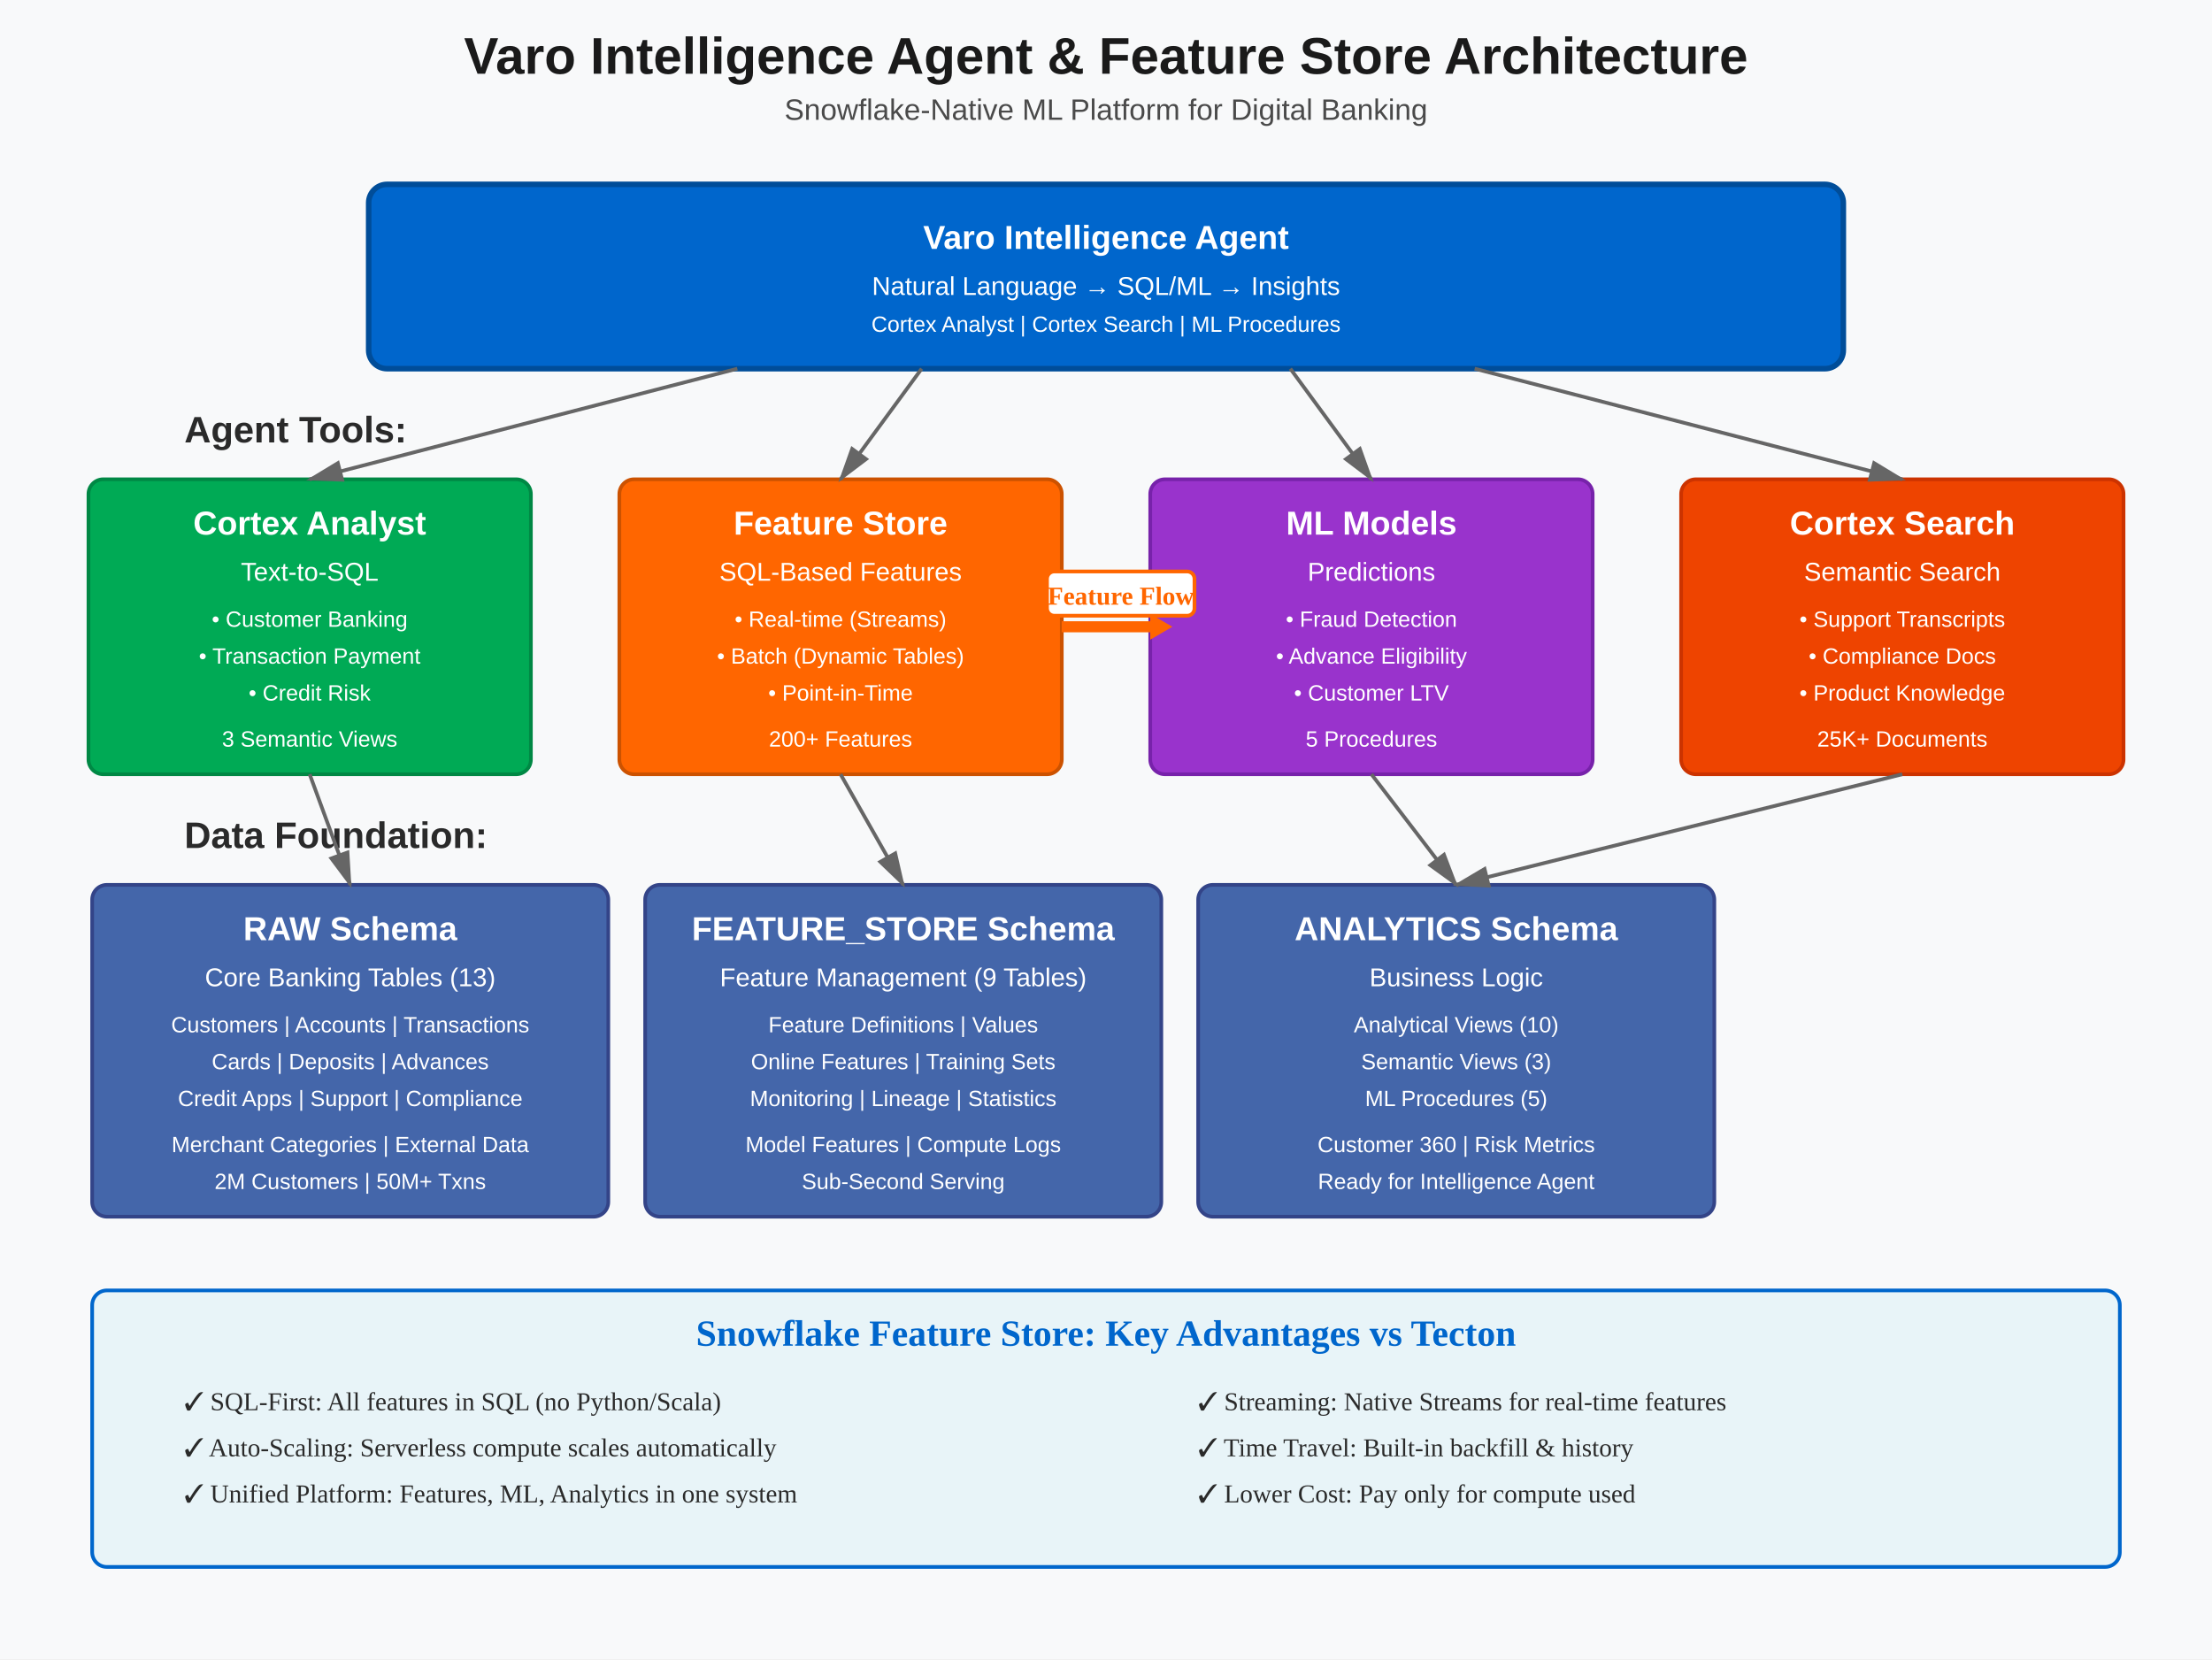
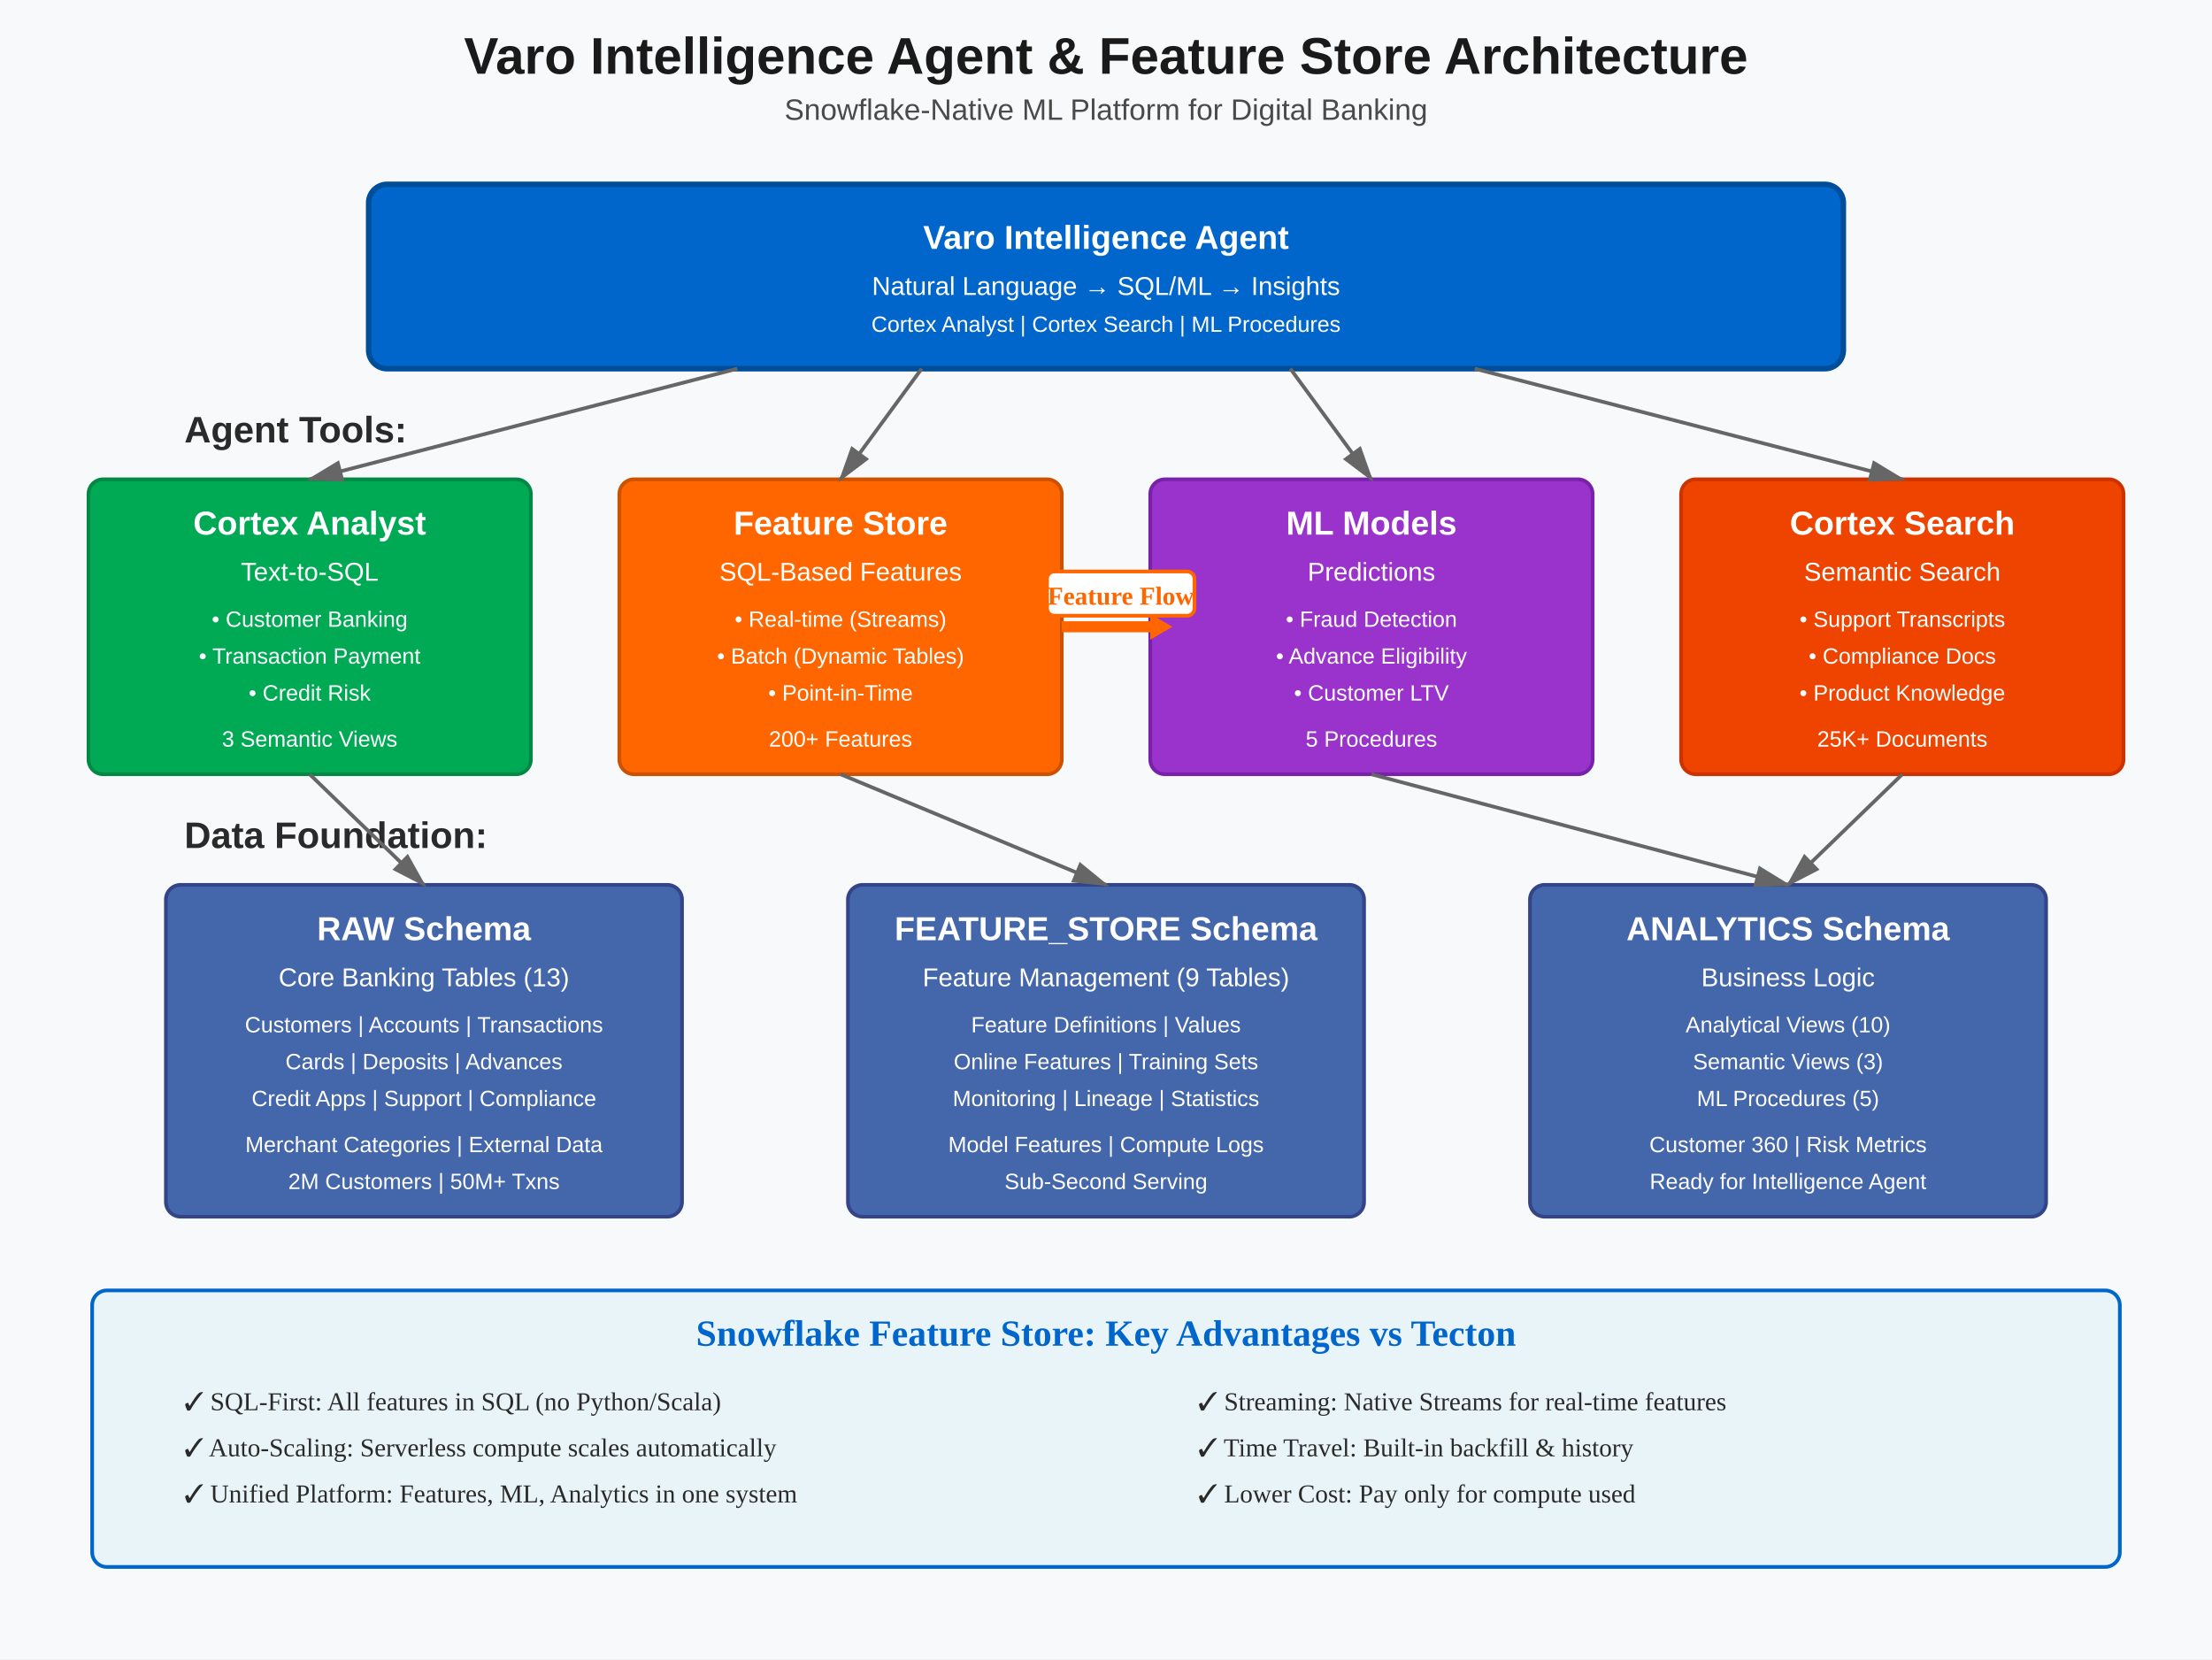
<svg xmlns="http://www.w3.org/2000/svg" viewBox="0 0 1200 900" width="1200" height="900">
  <defs>
    <style>
      .title { font: bold 28px Arial, sans-serif; fill: #1a1a1a; }
      .subtitle { font: 16px Arial, sans-serif; fill: #4a4a4a; }
      .box-title { font: bold 18px Arial, sans-serif; fill: white; }
      .box-subtitle { font: 14px Arial, sans-serif; fill: white; }
      .box-item { font: 12px Arial, sans-serif; fill: white; }
      .layer-label { font: bold 20px Arial, sans-serif; fill: #2a2a2a; }
    </style>
  </defs>
  <rect width="1200" height="900" fill="#f8f9fa" />
  <text x="600" y="40" class="title" text-anchor="middle">Varo Intelligence Agent &amp; Feature Store Architecture</text>
  <text x="600" y="65" class="subtitle" text-anchor="middle">Snowflake-Native ML Platform for Digital Banking</text>
  <rect x="200" y="100" width="800" height="100" fill="#0066cc" stroke="#004d99" stroke-width="3" rx="10" />
  <text x="600" y="135" class="box-title" text-anchor="middle">Varo Intelligence Agent</text>
  <text x="600" y="160" class="box-subtitle" text-anchor="middle">Natural Language → SQL/ML → Insights</text>
  <text x="600" y="180" class="box-item" text-anchor="middle">Cortex Analyst | Cortex Search | ML Procedures</text>
  <text x="100" y="240" class="layer-label">Agent Tools:</text>
  <rect x="48" y="260" width="240" height="160" fill="#00aa55" stroke="#008844" stroke-width="2" rx="8" />
  <text x="168" y="290" class="box-title" text-anchor="middle">Cortex Analyst</text>
  <text x="168" y="315" class="box-subtitle" text-anchor="middle">Text-to-SQL</text>
  <text x="168" y="340" class="box-item" text-anchor="middle">• Customer Banking</text>
  <text x="168" y="360" class="box-item" text-anchor="middle">• Transaction Payment</text>
  <text x="168" y="380" class="box-item" text-anchor="middle">• Credit Risk</text>
  <text x="168" y="405" class="box-item" text-anchor="middle" font-weight="bold">3 Semantic Views</text>
  <rect x="336" y="260" width="240" height="160" fill="#ff6600" stroke="#cc5200" stroke-width="2" rx="8" />
  <text x="456" y="290" class="box-title" text-anchor="middle">Feature Store</text>
  <text x="456" y="315" class="box-subtitle" text-anchor="middle">SQL-Based Features</text>
  <text x="456" y="340" class="box-item" text-anchor="middle">• Real-time (Streams)</text>
  <text x="456" y="360" class="box-item" text-anchor="middle">• Batch (Dynamic Tables)</text>
  <text x="456" y="380" class="box-item" text-anchor="middle">• Point-in-Time</text>
  <text x="456" y="405" class="box-item" text-anchor="middle" font-weight="bold">200+ Features</text>
  <rect x="624" y="260" width="240" height="160" fill="#9933cc" stroke="#7722aa" stroke-width="2" rx="8" />
  <text x="744" y="290" class="box-title" text-anchor="middle">ML Models</text>
  <text x="744" y="315" class="box-subtitle" text-anchor="middle">Predictions</text>
  <text x="744" y="340" class="box-item" text-anchor="middle">• Fraud Detection</text>
  <text x="744" y="360" class="box-item" text-anchor="middle">• Advance Eligibility</text>
  <text x="744" y="380" class="box-item" text-anchor="middle">• Customer LTV</text>
  <text x="744" y="405" class="box-item" text-anchor="middle" font-weight="bold">5 Procedures</text>
  <rect x="912" y="260" width="240" height="160" fill="#ee4400" stroke="#cc3300" stroke-width="2" rx="8" />
  <text x="1032" y="290" class="box-title" text-anchor="middle">Cortex Search</text>
  <text x="1032" y="315" class="box-subtitle" text-anchor="middle">Semantic Search</text>
  <text x="1032" y="340" class="box-item" text-anchor="middle">• Support Transcripts</text>
  <text x="1032" y="360" class="box-item" text-anchor="middle">• Compliance Docs</text>
  <text x="1032" y="380" class="box-item" text-anchor="middle">• Product Knowledge</text>
  <text x="1032" y="405" class="box-item" text-anchor="middle" font-weight="bold">25K+ Documents</text>
  <text x="100" y="460" class="layer-label">Data Foundation:</text>
-   <rect x="50" y="480" width="280" height="180" fill="#4466aa" stroke="#334488" stroke-width="2" rx="8" />
-   <text x="190" y="510" class="box-title" text-anchor="middle">RAW Schema</text>
-   <text x="190" y="535" class="box-subtitle" text-anchor="middle">Core Banking Tables (13)</text>
-   <text x="190" y="560" class="box-item" text-anchor="middle">Customers | Accounts | Transactions</text>
-   <text x="190" y="580" class="box-item" text-anchor="middle">Cards | Deposits | Advances</text>
-   <text x="190" y="600" class="box-item" text-anchor="middle">Credit Apps | Support | Compliance</text>
-   <text x="190" y="625" class="box-item" text-anchor="middle">Merchant Categories | External Data</text>
-   <text x="190" y="645" class="box-item" text-anchor="middle" font-weight="bold">2M Customers | 50M+ Txns</text>
-   <rect x="350" y="480" width="280" height="180" fill="#4466aa" stroke="#334488" stroke-width="2" rx="8" />
-   <text x="490" y="510" class="box-title" text-anchor="middle">FEATURE_STORE Schema</text>
-   <text x="490" y="535" class="box-subtitle" text-anchor="middle">Feature Management (9 Tables)</text>
-   <text x="490" y="560" class="box-item" text-anchor="middle">Feature Definitions | Values</text>
-   <text x="490" y="580" class="box-item" text-anchor="middle">Online Features | Training Sets</text>
-   <text x="490" y="600" class="box-item" text-anchor="middle">Monitoring | Lineage | Statistics</text>
-   <text x="490" y="625" class="box-item" text-anchor="middle">Model Features | Compute Logs</text>
-   <text x="490" y="645" class="box-item" text-anchor="middle" font-weight="bold">Sub-Second Serving</text>
-   <rect x="650" y="480" width="280" height="180" fill="#4466aa" stroke="#334488" stroke-width="2" rx="8" />
-   <text x="790" y="510" class="box-title" text-anchor="middle">ANALYTICS Schema</text>
-   <text x="790" y="535" class="box-subtitle" text-anchor="middle">Business Logic</text>
-   <text x="790" y="560" class="box-item" text-anchor="middle">Analytical Views (10)</text>
-   <text x="790" y="580" class="box-item" text-anchor="middle">Semantic Views (3)</text>
-   <text x="790" y="600" class="box-item" text-anchor="middle">ML Procedures (5)</text>
-   <text x="790" y="625" class="box-item" text-anchor="middle">Customer 360 | Risk Metrics</text>
-   <text x="790" y="645" class="box-item" text-anchor="middle" font-weight="bold">Ready for Intelligence Agent</text>
+   <rect x="90" y="480" width="280" height="180" fill="#4466aa" stroke="#334488" stroke-width="2" rx="8" />
+   <text x="230" y="510" class="box-title" text-anchor="middle">RAW Schema</text>
+   <text x="230" y="535" class="box-subtitle" text-anchor="middle">Core Banking Tables (13)</text>
+   <text x="230" y="560" class="box-item" text-anchor="middle">Customers | Accounts | Transactions</text>
+   <text x="230" y="580" class="box-item" text-anchor="middle">Cards | Deposits | Advances</text>
+   <text x="230" y="600" class="box-item" text-anchor="middle">Credit Apps | Support | Compliance</text>
+   <text x="230" y="625" class="box-item" text-anchor="middle">Merchant Categories | External Data</text>
+   <text x="230" y="645" class="box-item" text-anchor="middle" font-weight="bold">2M Customers | 50M+ Txns</text>
+   <rect x="460" y="480" width="280" height="180" fill="#4466aa" stroke="#334488" stroke-width="2" rx="8" />
+   <text x="600" y="510" class="box-title" text-anchor="middle">FEATURE_STORE Schema</text>
+   <text x="600" y="535" class="box-subtitle" text-anchor="middle">Feature Management (9 Tables)</text>
+   <text x="600" y="560" class="box-item" text-anchor="middle">Feature Definitions | Values</text>
+   <text x="600" y="580" class="box-item" text-anchor="middle">Online Features | Training Sets</text>
+   <text x="600" y="600" class="box-item" text-anchor="middle">Monitoring | Lineage | Statistics</text>
+   <text x="600" y="625" class="box-item" text-anchor="middle">Model Features | Compute Logs</text>
+   <text x="600" y="645" class="box-item" text-anchor="middle" font-weight="bold">Sub-Second Serving</text>
+   <rect x="830" y="480" width="280" height="180" fill="#4466aa" stroke="#334488" stroke-width="2" rx="8" />
+   <text x="970" y="510" class="box-title" text-anchor="middle">ANALYTICS Schema</text>
+   <text x="970" y="535" class="box-subtitle" text-anchor="middle">Business Logic</text>
+   <text x="970" y="560" class="box-item" text-anchor="middle">Analytical Views (10)</text>
+   <text x="970" y="580" class="box-item" text-anchor="middle">Semantic Views (3)</text>
+   <text x="970" y="600" class="box-item" text-anchor="middle">ML Procedures (5)</text>
+   <text x="970" y="625" class="box-item" text-anchor="middle">Customer 360 | Risk Metrics</text>
+   <text x="970" y="645" class="box-item" text-anchor="middle" font-weight="bold">Ready for Intelligence Agent</text>
  <path d="M 400,200 L 168,260" stroke="#666" stroke-width="2" fill="none" marker-end="url(#arrowhead)" />
  <path d="M 500,200 L 456,260" stroke="#666" stroke-width="2" fill="none" marker-end="url(#arrowhead)" />
  <path d="M 700,200 L 744,260" stroke="#666" stroke-width="2" fill="none" marker-end="url(#arrowhead)" />
  <path d="M 800,200 L 1032,260" stroke="#666" stroke-width="2" fill="none" marker-end="url(#arrowhead)" />
-   <path d="M 168,420 L 190,480" stroke="#666" stroke-width="2" fill="none" marker-end="url(#arrowhead)" />
-   <path d="M 456,420 L 490,480" stroke="#666" stroke-width="2" fill="none" marker-end="url(#arrowhead)" />
-   <path d="M 744,420 L 790,480" stroke="#666" stroke-width="2" fill="none" marker-end="url(#arrowhead)" />
-   <path d="M 1032,420 L 790,480" stroke="#666" stroke-width="2" fill="none" marker-end="url(#arrowhead)" />
+   <path d="M 168,420 L 230,480" stroke="#666" stroke-width="2" fill="none" marker-end="url(#arrowhead)" />
+   <path d="M 456,420 L 600,480" stroke="#666" stroke-width="2" fill="none" marker-end="url(#arrowhead)" />
+   <path d="M 744,420 L 970,480" stroke="#666" stroke-width="2" fill="none" marker-end="url(#arrowhead)" />
+   <path d="M 1032,420 L 970,480" stroke="#666" stroke-width="2" fill="none" marker-end="url(#arrowhead)" />
  <path d="M 576,340 L 624,340" stroke="#ff6600" stroke-width="6" fill="none" />
  <polygon points="624,333 636,340 624,347" fill="#ff6600" />
  <rect x="568" y="310" width="80" height="24" fill="white" stroke="#ff6600" stroke-width="2" rx="4" />
  <text x="608" y="328" font-size="14" font-weight="bold" fill="#ff6600" text-anchor="middle">Feature Flow</text>
  <rect x="50" y="700" width="1100" height="150" fill="#e8f4f8" stroke="#0066cc" stroke-width="2" rx="8" />
  <text x="600" y="730" font-size="20" font-weight="bold" text-anchor="middle" fill="#0066cc">Snowflake Feature Store: Key Advantages vs Tecton</text>
  <text x="100" y="765" font-size="14" fill="#2a2a2a">✓ SQL-First: All features in SQL (no Python/Scala)</text>
  <text x="100" y="790" font-size="14" fill="#2a2a2a">✓ Auto-Scaling: Serverless compute scales automatically</text>
  <text x="100" y="815" font-size="14" fill="#2a2a2a">✓ Unified Platform: Features, ML, Analytics in one system</text>
  <text x="650" y="765" font-size="14" fill="#2a2a2a">✓ Streaming: Native Streams for real-time features</text>
  <text x="650" y="790" font-size="14" fill="#2a2a2a">✓ Time Travel: Built-in backfill &amp; history</text>
  <text x="650" y="815" font-size="14" fill="#2a2a2a">✓ Lower Cost: Pay only for compute used</text>
  <defs>
    <marker id="arrowhead" markerWidth="10" markerHeight="10" refX="9" refY="3" orient="auto">
      <polygon points="0 0, 10 3, 0 6" fill="#666" />
    </marker>
  </defs>
</svg>
